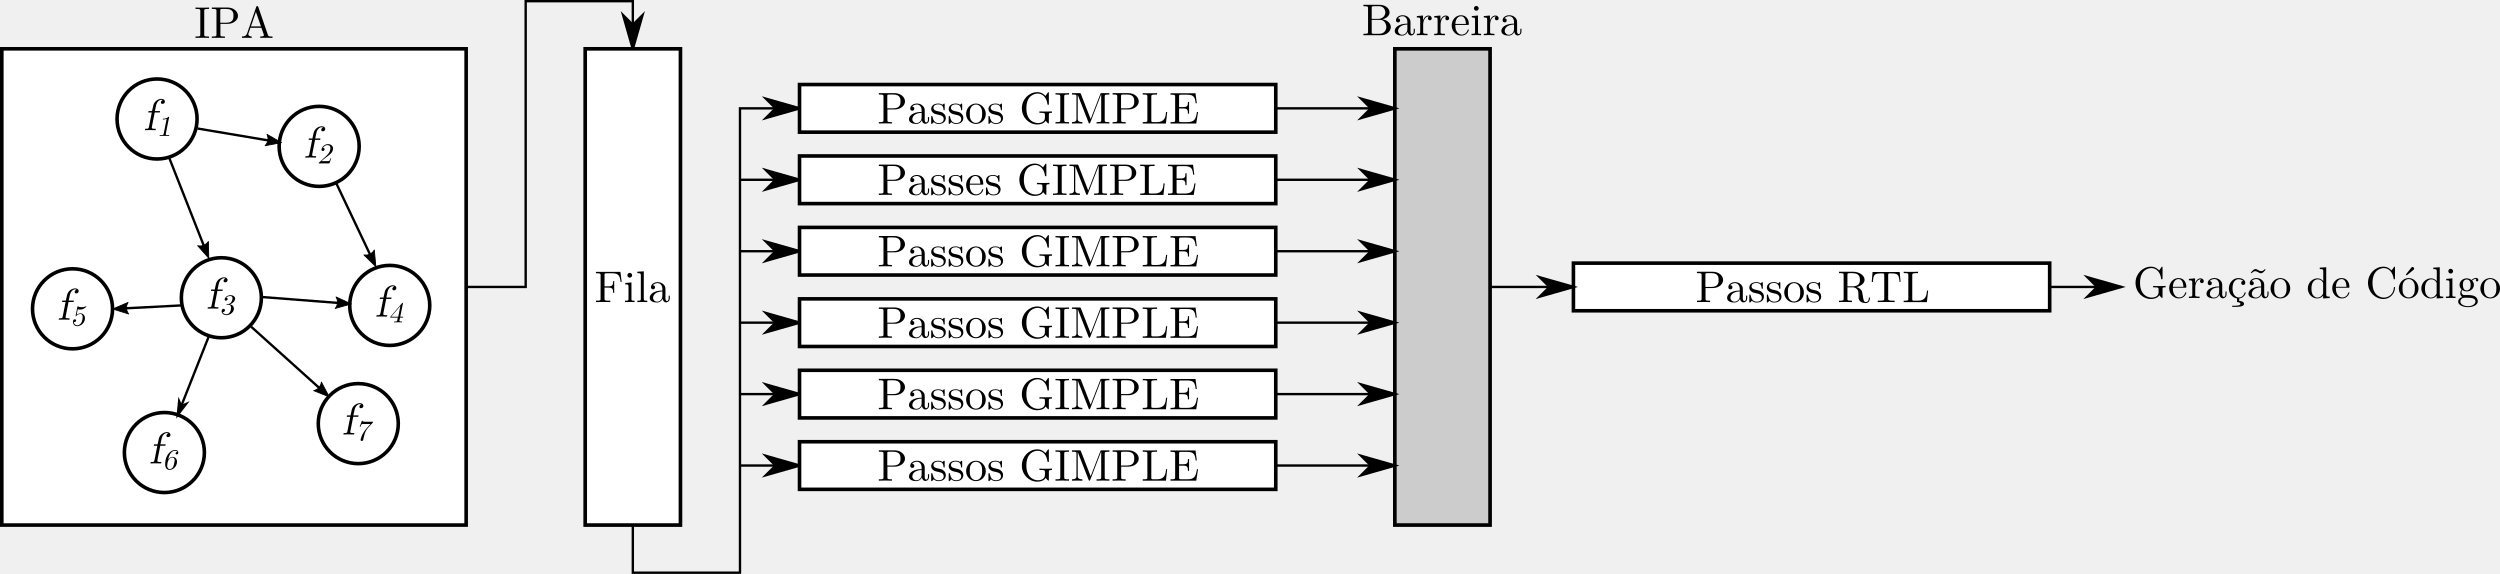
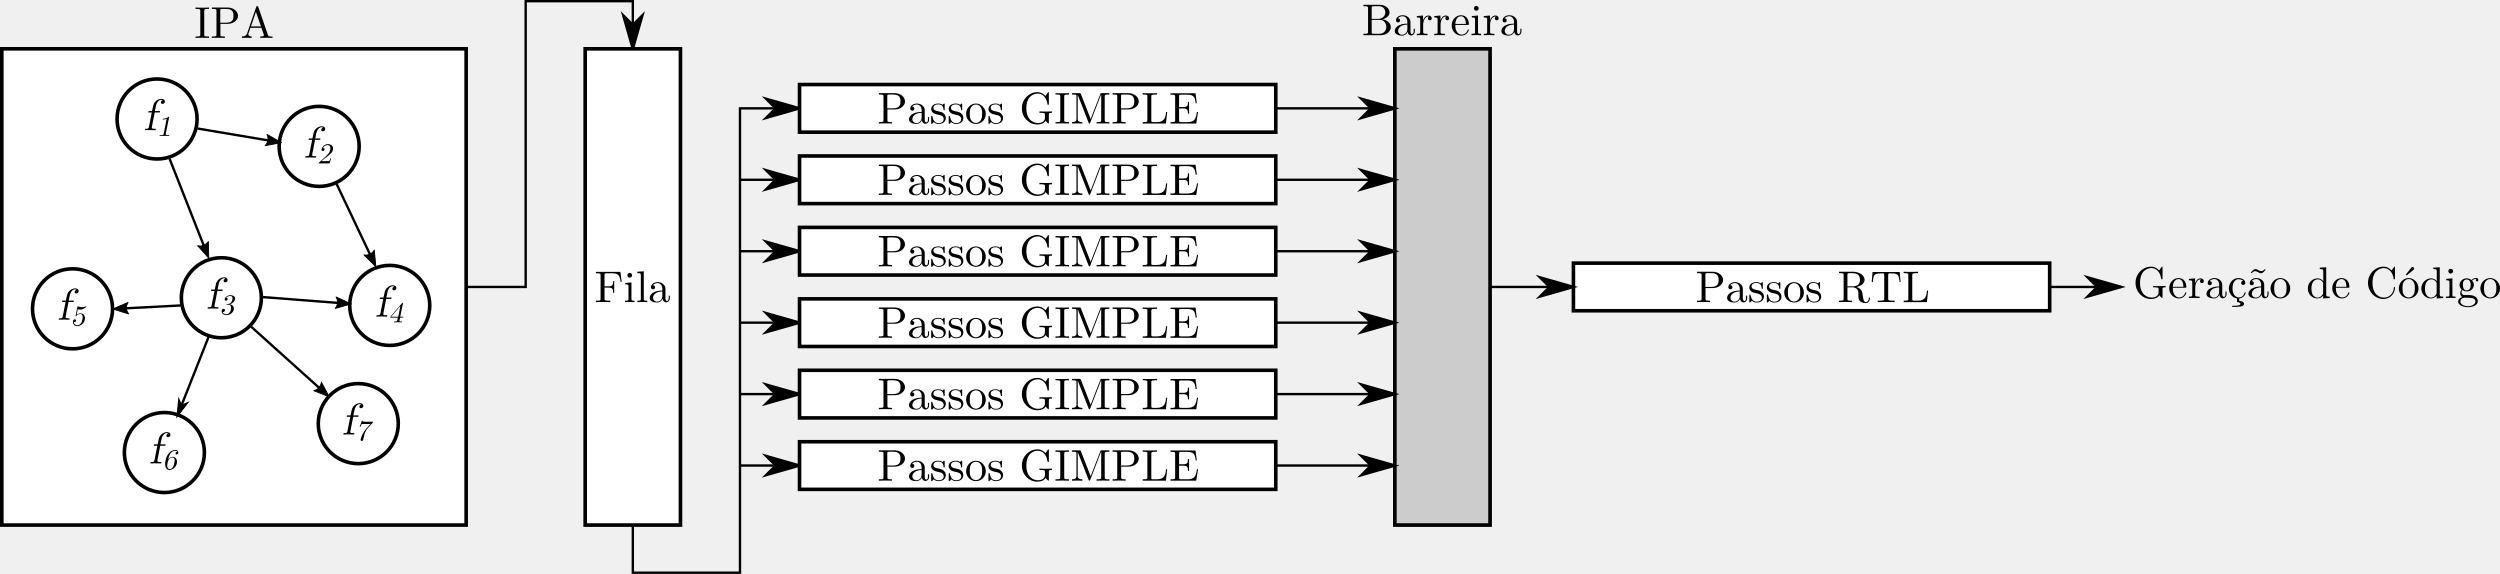
<svg xmlns="http://www.w3.org/2000/svg" width="277.778mm" height="63.765mm" viewBox="0 0 277.778 63.765" version="1.1" id="svg8">
  <defs id="defs2">
    <marker orient="auto" refY="0" refX="0" id="marker4514" style="overflow:visible">
      <path id="path4512" d="M 0,0 5,-5 -12.5,0 5,5 Z" style="fill:#000000;fill-opacity:1;fill-rule:evenodd;stroke:#000000;stroke-width:1pt;stroke-opacity:1" transform="matrix(-0.8,0,0,-0.8,-10,0)" />
    </marker>
    <marker orient="auto" refY="0" refX="0" id="marker3754" style="overflow:visible">
      <path id="path3752" d="M 0,0 5,-5 -12.5,0 5,5 Z" style="fill:#000000;fill-opacity:1;fill-rule:evenodd;stroke:#000000;stroke-width:1pt;stroke-opacity:1" transform="matrix(-0.8,0,0,-0.8,-10,0)" />
    </marker>
    <marker style="overflow:visible" id="marker3604" refX="0" refY="0" orient="auto">
      <path transform="matrix(-0.8,0,0,-0.8,-10,0)" style="fill:#000000;fill-opacity:1;fill-rule:evenodd;stroke:#000000;stroke-width:1pt;stroke-opacity:1" d="M 0,0 5,-5 -12.5,0 5,5 Z" id="path3602" />
    </marker>
    <marker style="overflow:visible" id="marker3474" refX="0" refY="0" orient="auto">
      <path transform="matrix(-0.8,0,0,-0.8,-10,0)" style="fill:#000000;fill-opacity:1;fill-rule:evenodd;stroke:#000000;stroke-width:1pt;stroke-opacity:1" d="M 0,0 5,-5 -12.5,0 5,5 Z" id="path3472" />
    </marker>
    <marker style="overflow:visible" id="marker3350" refX="0" refY="0" orient="auto">
      <path transform="matrix(-0.8,0,0,-0.8,-10,0)" style="fill:#000000;fill-opacity:1;fill-rule:evenodd;stroke:#000000;stroke-width:1pt;stroke-opacity:1" d="M 0,0 5,-5 -12.5,0 5,5 Z" id="path3348" />
    </marker>
    <marker style="overflow:visible" id="marker3232" refX="0" refY="0" orient="auto">
      <path transform="matrix(-0.8,0,0,-0.8,-10,0)" style="fill:#000000;fill-opacity:1;fill-rule:evenodd;stroke:#000000;stroke-width:1pt;stroke-opacity:1" d="M 0,0 5,-5 -12.5,0 5,5 Z" id="path3230" />
    </marker>
    <marker style="overflow:visible" id="marker3120" refX="0" refY="0" orient="auto">
      <path transform="matrix(-0.8,0,0,-0.8,-10,0)" style="fill:#000000;fill-opacity:1;fill-rule:evenodd;stroke:#000000;stroke-width:1pt;stroke-opacity:1" d="M 0,0 5,-5 -12.5,0 5,5 Z" id="path3118" />
    </marker>
    <marker style="overflow:visible" id="marker3014" refX="0" refY="0" orient="auto">
      <path transform="matrix(-0.8,0,0,-0.8,-10,0)" style="fill:#000000;fill-opacity:1;fill-rule:evenodd;stroke:#000000;stroke-width:1pt;stroke-opacity:1" d="M 0,0 5,-5 -12.5,0 5,5 Z" id="path3012" />
    </marker>
    <marker orient="auto" refY="0" refX="0" id="marker2844" style="overflow:visible">
      <path id="path2842" d="M 0,0 5,-5 -12.5,0 5,5 Z" style="fill:#000000;fill-opacity:1;fill-rule:evenodd;stroke:#000000;stroke-width:1pt;stroke-opacity:1" transform="matrix(-0.8,0,0,-0.8,-10,0)" />
    </marker>
    <marker orient="auto" refY="0" refX="0" id="marker2738" style="overflow:visible">
      <path id="path2736" d="M 0,0 5,-5 -12.5,0 5,5 Z" style="fill:#000000;fill-opacity:1;fill-rule:evenodd;stroke:#000000;stroke-width:1pt;stroke-opacity:1" transform="matrix(-0.8,0,0,-0.8,-10,0)" />
    </marker>
    <marker orient="auto" refY="0" refX="0" id="marker2638" style="overflow:visible">
      <path id="path2636" d="M 0,0 5,-5 -12.5,0 5,5 Z" style="fill:#000000;fill-opacity:1;fill-rule:evenodd;stroke:#000000;stroke-width:1pt;stroke-opacity:1" transform="matrix(-0.8,0,0,-0.8,-10,0)" />
    </marker>
    <marker orient="auto" refY="0" refX="0" id="marker2544" style="overflow:visible">
      <path id="path2542" d="M 0,0 5,-5 -12.5,0 5,5 Z" style="fill:#000000;fill-opacity:1;fill-rule:evenodd;stroke:#000000;stroke-width:1pt;stroke-opacity:1" transform="matrix(-0.8,0,0,-0.8,-10,0)" />
    </marker>
    <marker style="overflow:visible" id="marker2456" refX="0" refY="0" orient="auto">
      <path transform="matrix(-0.8,0,0,-0.8,-10,0)" style="fill:#000000;fill-opacity:1;fill-rule:evenodd;stroke:#000000;stroke-width:1pt;stroke-opacity:1" d="M 0,0 5,-5 -12.5,0 5,5 Z" id="path2454" />
    </marker>
    <marker style="overflow:visible" id="marker2374" refX="0" refY="0" orient="auto">
      <path transform="matrix(-0.8,0,0,-0.8,-10,0)" style="fill:#000000;fill-opacity:1;fill-rule:evenodd;stroke:#000000;stroke-width:1pt;stroke-opacity:1" d="M 0,0 5,-5 -12.5,0 5,5 Z" id="path2372" />
    </marker>
    <marker orient="auto" refY="0" refX="0" id="marker2286" style="overflow:visible">
      <path id="path2284" d="M 0,0 5,-5 -12.5,0 5,5 Z" style="fill:#000000;fill-opacity:1;fill-rule:evenodd;stroke:#000000;stroke-width:1pt;stroke-opacity:1" transform="matrix(-0.8,0,0,-0.8,-10,0)" />
    </marker>
    <marker style="overflow:visible" id="marker1523" refX="0" refY="0" orient="auto">
      <path transform="scale(-0.6)" d="M 8.719,4.034 -2.207,0.016 8.719,-4.002 c -1.745,2.372 -1.735,5.617 -6e-7,8.035 z" style="fill:#000000;fill-opacity:1;fill-rule:evenodd;stroke:#000000;stroke-width:0.625;stroke-linejoin:round;stroke-opacity:1" id="path1521" />
    </marker>
    <marker orient="auto" refY="0" refX="0" id="marker1465" style="overflow:visible">
      <path id="path1463" style="fill:#000000;fill-opacity:1;fill-rule:evenodd;stroke:#000000;stroke-width:0.625;stroke-linejoin:round;stroke-opacity:1" d="M 8.719,4.034 -2.207,0.016 8.719,-4.002 c -1.745,2.372 -1.735,5.617 -6e-7,8.035 z" transform="scale(-0.6)" />
    </marker>
    <marker orient="auto" refY="0" refX="0" id="marker1385" style="overflow:visible">
      <path id="path1383" style="fill:#000000;fill-opacity:1;fill-rule:evenodd;stroke:#000000;stroke-width:0.625;stroke-linejoin:round;stroke-opacity:1" d="M 8.719,4.034 -2.207,0.016 8.719,-4.002 c -1.745,2.372 -1.735,5.617 -6e-7,8.035 z" transform="scale(-0.6)" />
    </marker>
    <marker orient="auto" refY="0" refX="0" id="Arrow1Mend" style="overflow:visible">
      <path id="path875" d="M 0,0 5,-5 -12.5,0 5,5 Z" style="fill:#000000;fill-opacity:1;fill-rule:evenodd;stroke:#000000;stroke-width:1pt;stroke-opacity:1" transform="matrix(-0.4,0,0,-0.4,-4,0)" />
    </marker>
    <marker orient="auto" refY="0" refX="0" id="marker1297" style="overflow:visible">
      <path id="path1295" style="fill:#000000;fill-opacity:1;fill-rule:evenodd;stroke:#000000;stroke-width:0.625;stroke-linejoin:round;stroke-opacity:1" d="M 8.719,4.034 -2.207,0.016 8.719,-4.002 c -1.745,2.372 -1.735,5.617 -6e-7,8.035 z" transform="scale(-0.6)" />
    </marker>
    <marker orient="auto" refY="0" refX="0" id="marker1261" style="overflow:visible">
      <path id="path1259" style="fill:#000000;fill-opacity:1;fill-rule:evenodd;stroke:#000000;stroke-width:0.625;stroke-linejoin:round;stroke-opacity:1" d="M 8.719,4.034 -2.207,0.016 8.719,-4.002 c -1.745,2.372 -1.735,5.617 -6e-7,8.035 z" transform="scale(-0.6)" />
    </marker>
    <marker orient="auto" refY="0" refX="0" id="Arrow2Mend" style="overflow:visible">
      <path id="path893" style="fill:#000000;fill-opacity:1;fill-rule:evenodd;stroke:#000000;stroke-width:0.625;stroke-linejoin:round;stroke-opacity:1" d="M 8.719,4.034 -2.207,0.016 8.719,-4.002 c -1.745,2.372 -1.735,5.617 -6e-7,8.035 z" transform="scale(-0.6)" />
    </marker>
    <marker orient="auto" refY="0" refX="0" id="Arrow1Lend" style="overflow:visible">
      <path id="path869" d="M 0,0 5,-5 -12.5,0 5,5 Z" style="fill:#000000;fill-opacity:1;fill-rule:evenodd;stroke:#000000;stroke-width:1pt;stroke-opacity:1" transform="matrix(-0.8,0,0,-0.8,-10,0)" />
    </marker>
  </defs>
  <g id="layer2" transform="translate(-7.7375,-79.90917)">
    <rect style="fill:#ffffff;stroke:#000000;stroke-width:0.4;stroke-miterlimit:4;stroke-dasharray:none;stroke-dashoffset:0;stroke-opacity:1" id="rect1692" width="51.594" height="52.917" x="7.938" y="85.333" />
    <path style="fill:none;stroke:#000000;stroke-width:0.265;stroke-linecap:butt;stroke-linejoin:miter;stroke-miterlimit:4;stroke-dasharray:none;stroke-opacity:1;marker-end:url(#marker2286)" d="m 59.531,111.792 h 6.615 V 80.042 h 11.906 v 5.292" id="path2282" />
    <path style="fill:none;stroke:#000000;stroke-width:0.265px;stroke-linecap:butt;stroke-linejoin:miter;stroke-opacity:1;marker-end:url(#marker2374)" d="m 78.052,138.25 v 5.292 h 11.906 V 91.948 h 6.615" id="path2354" />
    <path style="fill:none;stroke:#000000;stroke-width:0.265px;stroke-linecap:butt;stroke-linejoin:miter;stroke-opacity:1;marker-end:url(#marker2456)" d="m 89.958,99.885 h 6.615" id="path2356" />
    <path style="fill:none;stroke:#000000;stroke-width:0.265px;stroke-linecap:butt;stroke-linejoin:miter;stroke-opacity:1;marker-end:url(#marker2544)" d="m 89.958,107.823 h 6.615" id="path2358" />
    <path style="fill:none;stroke:#000000;stroke-width:0.265px;stroke-linecap:butt;stroke-linejoin:miter;stroke-opacity:1;marker-end:url(#marker2638)" d="m 89.958,115.76 h 6.615" id="path2360" />
    <path style="fill:none;stroke:#000000;stroke-width:0.265px;stroke-linecap:butt;stroke-linejoin:miter;stroke-opacity:1;marker-end:url(#marker2738)" d="m 89.958,123.698 h 6.615" id="path2362" />
    <path style="fill:none;stroke:#000000;stroke-width:0.265px;stroke-linecap:butt;stroke-linejoin:miter;stroke-opacity:1;marker-end:url(#marker2844)" d="m 89.958,131.635 h 6.615" id="path2364" />
    <rect style="fill:#ffffff;stroke:#000000;stroke-width:0.4;stroke-miterlimit:4;stroke-dasharray:none;stroke-dashoffset:0;stroke-opacity:1" id="rect1941-6" width="52.917" height="5.292" x="182.562" y="109.146" />
    <text xml:space="preserve" style="font-style:normal;font-variant:normal;font-weight:normal;font-stretch:normal;font-size:4.939px;line-height:1.25;font-family:'Latin Modern Math';-inkscape-font-specification:'Latin Modern Math';letter-spacing:0px;word-spacing:0px;fill:#000000;fill-opacity:1;stroke:none;stroke-width:0.265" x="196.118" y="113.478" id="text2001-1-93">
      <tspan id="tspan1999-8-7" x="196.118" y="113.478" style="stroke-width:0.265">Passos RTL</tspan>
    </text>
    <rect style="fill:#cccccc;stroke:#000000;stroke-width:0.405;stroke-miterlimit:4;stroke-dasharray:none;stroke-dashoffset:0;stroke-opacity:1" id="rect1943-4" width="10.583" height="52.917" x="162.719" y="85.333" />
    <text xml:space="preserve" style="font-style:normal;font-variant:normal;font-weight:normal;font-stretch:normal;font-size:4.939px;line-height:1.25;font-family:'Latin Modern Math';-inkscape-font-specification:'Latin Modern Math';letter-spacing:0px;word-spacing:0px;fill:#000000;fill-opacity:1;stroke:none;stroke-width:0.265" x="159.055" y="83.821" id="text2992">
      <tspan id="tspan2990" x="159.055" y="83.821" style="stroke-width:0.265">Barreira</tspan>
    </text>
    <path style="fill:none;stroke:#000000;stroke-width:0.265px;stroke-linecap:butt;stroke-linejoin:miter;stroke-opacity:1;marker-end:url(#marker3474)" d="m 149.49,91.948 h 13.229" id="path2994" />
    <path style="fill:none;stroke:#000000;stroke-width:0.265px;stroke-linecap:butt;stroke-linejoin:miter;stroke-opacity:1;marker-end:url(#marker3350)" d="m 149.49,99.885 h 13.229" id="path2996" />
    <path style="fill:none;stroke:#000000;stroke-width:0.265px;stroke-linecap:butt;stroke-linejoin:miter;stroke-opacity:1;marker-end:url(#marker3232)" d="m 149.49,107.823 h 13.229" id="path2998" />
    <path style="fill:none;stroke:#000000;stroke-width:0.265px;stroke-linecap:butt;stroke-linejoin:miter;stroke-opacity:1;marker-end:url(#marker3120)" d="m 149.49,115.76 h 13.229" id="path3000" />
    <path style="fill:none;stroke:#000000;stroke-width:0.265px;stroke-linecap:butt;stroke-linejoin:miter;stroke-opacity:1;marker-end:url(#marker3014)" d="m 149.49,123.698 h 13.229" id="path3002" />
    <path style="fill:none;stroke:#000000;stroke-width:0.265px;stroke-linecap:butt;stroke-linejoin:miter;stroke-opacity:1;marker-end:url(#marker3604)" d="m 149.49,131.635 h 13.229" id="path3004" />
    <path style="fill:none;stroke:#000000;stroke-width:0.265px;stroke-linecap:butt;stroke-linejoin:miter;stroke-opacity:1;marker-end:url(#marker3754)" d="m 173.302,111.792 h 9.26" id="path3744" />
    <text xml:space="preserve" style="font-style:normal;font-variant:normal;font-weight:normal;font-stretch:normal;font-size:4.939px;line-height:1.25;font-family:'Latin Modern Math';-inkscape-font-specification:'Latin Modern Math';letter-spacing:0px;word-spacing:0px;fill:#000000;fill-opacity:1;stroke:none;stroke-width:0.265" x="244.74" y="113.024" id="text4502">
      <tspan id="tspan4500" x="244.74" y="113.024" style="stroke-width:0.265">Geração de Código</tspan>
    </text>
    <path style="fill:none;stroke:#000000;stroke-width:0.265px;stroke-linecap:butt;stroke-linejoin:miter;stroke-opacity:1;marker-end:url(#marker4514)" d="m 235.479,111.792 h 7.938" id="path4504" />
  </g>
  <g id="layer1" transform="translate(-7.7375,-79.90917)">
    <circle style="fill:#ffffff;stroke:#000000;stroke-width:0.4;stroke-miterlimit:4;stroke-dasharray:none;stroke-dashoffset:0;stroke-opacity:1" id="path819-35" cx="25.189" cy="93.13" r="4.446" />
    <path style="fill:none;stroke:#000000;stroke-width:0.265px;stroke-linecap:butt;stroke-linejoin:miter;stroke-opacity:1;marker-end:url(#Arrow2Mend)" d="m 26.458,97.24 4.343,11.025" id="path864" />
    <circle style="fill:#ffffff;stroke:#000000;stroke-width:0.4;stroke-miterlimit:4;stroke-dasharray:none;stroke-dashoffset:0;stroke-opacity:1" id="path819-35-6" cx="32.333" cy="112.993" r="4.446" />
    <circle style="fill:#ffffff;stroke:#000000;stroke-width:0.4;stroke-miterlimit:4;stroke-dasharray:none;stroke-dashoffset:0;stroke-opacity:1" id="path819-35-6-2" cx="43.199" cy="96.173" r="4.446" />
    <circle style="fill:#ffffff;stroke:#000000;stroke-width:0.4;stroke-miterlimit:4;stroke-dasharray:none;stroke-dashoffset:0;stroke-opacity:1" id="path819-35-6-9" cx="15.796" cy="114.222" r="4.446" />
    <circle style="fill:#ffffff;stroke:#000000;stroke-width:0.4;stroke-miterlimit:4;stroke-dasharray:none;stroke-dashoffset:0;stroke-opacity:1" id="path819-35-6-1" cx="47.546" cy="126.978" r="4.446" />
    <circle style="fill:#ffffff;stroke:#000000;stroke-width:0.4;stroke-miterlimit:4;stroke-dasharray:none;stroke-dashoffset:0;stroke-opacity:1" id="path819-35-6-27" cx="51.042" cy="113.844" r="4.446" />
    <circle style="fill:#ffffff;stroke:#000000;stroke-width:0.4;stroke-miterlimit:4;stroke-dasharray:none;stroke-dashoffset:0;stroke-opacity:1" id="path819-35-6-0" cx="26.002" cy="130.191" r="4.446" />
    <path style="fill:none;stroke:#000000;stroke-width:0.265px;stroke-linecap:butt;stroke-linejoin:miter;stroke-opacity:1;marker-end:url(#marker1261)" d="m 29.687,94.189 8.977,1.512" id="path1257" />
    <path style="fill:none;stroke:#000000;stroke-width:0.265px;stroke-linecap:butt;stroke-linejoin:miter;stroke-opacity:1;marker-end:url(#marker1297)" d="m 27.891,113.844 -7.276,0.378" id="path1293" />
    <path style="fill:none;stroke:#000000;stroke-width:0.265px;stroke-linecap:butt;stroke-linejoin:miter;stroke-opacity:1;marker-end:url(#Arrow1Mend)" d="m 30.915,117.34 -3.402,8.599" id="path1335" />
    <path style="fill:none;stroke:#000000;stroke-width:0.265px;stroke-linecap:butt;stroke-linejoin:miter;stroke-opacity:1;marker-end:url(#marker1385)" d="M 35.64,116.206 44.05,123.766" id="path1381" />
    <path style="fill:none;stroke:#000000;stroke-width:0.265px;stroke-linecap:butt;stroke-linejoin:miter;stroke-opacity:1;marker-end:url(#marker1523)" d="m 36.679,112.899 9.733,0.756" id="path1459" />
    <path style="fill:none;stroke:#000000;stroke-width:0.265px;stroke-linecap:butt;stroke-linejoin:miter;stroke-opacity:1;marker-end:url(#marker1465)" d="m 44.995,100.048 4.347,9.166" id="path1461" />
    <text xml:space="preserve" style="font-style:normal;font-variant:normal;font-weight:normal;font-stretch:normal;font-size:4.939px;line-height:1.25;font-family:'Latin Modern Math';-inkscape-font-specification:'Latin Modern Math';letter-spacing:0px;word-spacing:0px;fill:#000000;fill-opacity:1;stroke:none;stroke-width:0.265" x="29.319" y="84.121" id="text1903">
      <tspan id="tspan1901" x="29.319" y="84.121" style="stroke-width:0.265">IPA</tspan>
    </text>
    <rect style="fill:#ffffff;stroke:#000000;stroke-width:0.4;stroke-miterlimit:4;stroke-dasharray:none;stroke-dashoffset:0;stroke-opacity:1" id="rect1941" width="52.917" height="5.292" x="96.573" y="89.302" />
    <rect style="fill:#ffffff;stroke:#000000;stroke-width:0.405;stroke-miterlimit:4;stroke-dasharray:none;stroke-dashoffset:0;stroke-opacity:1" id="rect1943" width="10.583" height="52.917" x="72.76" y="85.333" />
    <text xml:space="preserve" style="font-style:normal;font-variant:normal;font-weight:normal;font-stretch:normal;font-size:4.939px;line-height:1.25;font-family:'Latin Modern Math';-inkscape-font-specification:'Latin Modern Math';letter-spacing:0px;word-spacing:0px;fill:#000000;fill-opacity:1;stroke:none;stroke-width:0.265" x="105.215" y="93.635" id="text2001-1">
      <tspan id="tspan1999-8" x="105.215" y="93.635" style="stroke-width:0.265">Passos GIMPLE</tspan>
    </text>
    <rect style="fill:#ffffff;stroke:#000000;stroke-width:0.4;stroke-miterlimit:4;stroke-dasharray:none;stroke-dashoffset:0;stroke-opacity:1" id="rect1941-5" width="52.917" height="5.292" x="96.573" y="128.99" />
    <text xml:space="preserve" style="font-style:normal;font-variant:normal;font-weight:normal;font-stretch:normal;font-size:4.939px;line-height:1.25;font-family:'Latin Modern Math';-inkscape-font-specification:'Latin Modern Math';letter-spacing:0px;word-spacing:0px;fill:#000000;fill-opacity:1;stroke:none;stroke-width:0.265" x="105.215" y="133.322" id="text2001-1-9">
      <tspan id="tspan1999-8-2" x="105.215" y="133.322" style="stroke-width:0.265">Passos GIMPLE</tspan>
    </text>
    <rect style="fill:#ffffff;stroke:#000000;stroke-width:0.4;stroke-miterlimit:4;stroke-dasharray:none;stroke-dashoffset:0;stroke-opacity:1" id="rect1941-5-2" width="52.917" height="5.292" x="96.573" y="121.052" />
    <text xml:space="preserve" style="font-style:normal;font-variant:normal;font-weight:normal;font-stretch:normal;font-size:4.939px;line-height:1.25;font-family:'Latin Modern Math';-inkscape-font-specification:'Latin Modern Math';letter-spacing:0px;word-spacing:0px;fill:#000000;fill-opacity:1;stroke:none;stroke-width:0.265" x="105.215" y="125.385" id="text2001-1-9-8">
      <tspan id="tspan1999-8-2-9" x="105.215" y="125.385" style="stroke-width:0.265">Passos GIMPLE</tspan>
    </text>
    <rect style="fill:#ffffff;stroke:#000000;stroke-width:0.4;stroke-miterlimit:4;stroke-dasharray:none;stroke-dashoffset:0;stroke-opacity:1" id="rect1941-5-7" width="52.917" height="5.292" x="96.573" y="113.115" />
    <text xml:space="preserve" style="font-style:normal;font-variant:normal;font-weight:normal;font-stretch:normal;font-size:4.939px;line-height:1.25;font-family:'Latin Modern Math';-inkscape-font-specification:'Latin Modern Math';letter-spacing:0px;word-spacing:0px;fill:#000000;fill-opacity:1;stroke:none;stroke-width:0.265" x="105.215" y="117.447" id="text2001-1-9-3">
      <tspan id="tspan1999-8-2-6" x="105.215" y="117.447" style="stroke-width:0.265">Passos GIMPLE</tspan>
    </text>
    <rect style="fill:#ffffff;stroke:#000000;stroke-width:0.4;stroke-miterlimit:4;stroke-dasharray:none;stroke-dashoffset:0;stroke-opacity:1" id="rect1941-5-1" width="52.917" height="5.292" x="96.573" y="105.177" />
    <text xml:space="preserve" style="font-style:normal;font-variant:normal;font-weight:normal;font-stretch:normal;font-size:4.939px;line-height:1.25;font-family:'Latin Modern Math';-inkscape-font-specification:'Latin Modern Math';letter-spacing:0px;word-spacing:0px;fill:#000000;fill-opacity:1;stroke:none;stroke-width:0.265" x="105.215" y="109.51" id="text2001-1-9-2">
      <tspan id="tspan1999-8-2-93" x="105.215" y="109.51" style="stroke-width:0.265">Passos GIMPLE</tspan>
    </text>
    <rect style="fill:#ffffff;stroke:#000000;stroke-width:0.4;stroke-miterlimit:4;stroke-dasharray:none;stroke-dashoffset:0;stroke-opacity:1" id="rect1941-5-19" width="52.917" height="5.292" x="96.573" y="97.24" />
    <text xml:space="preserve" style="font-style:normal;font-variant:normal;font-weight:normal;font-stretch:normal;font-size:4.939px;line-height:1.25;font-family:'Latin Modern Math';-inkscape-font-specification:'Latin Modern Math';letter-spacing:0px;word-spacing:0px;fill:#000000;fill-opacity:1;stroke:none;stroke-width:0.265" x="105.215" y="101.572" id="text2001-1-9-4">
-       <tspan id="tspan1999-8-2-7" x="105.215" y="101.572" style="stroke-width:0.265">Passes GIMPLE</tspan>
+       <tspan id="tspan1999-8-2-7" x="105.215" y="101.572" style="stroke-width:0.265">Passos GIMPLE</tspan>
    </text>
    <text xml:space="preserve" style="font-style:normal;font-variant:normal;font-weight:normal;font-stretch:normal;font-size:4.939px;line-height:1.25;font-family:'Latin Modern Math';-inkscape-font-specification:'Latin Modern Math';letter-spacing:0px;word-spacing:0px;fill:#000000;fill-opacity:1;stroke:none;stroke-width:0.265" x="73.797" y="113.478" id="text2140">
      <tspan id="tspan2138" x="73.797" y="113.478" style="stroke-width:0.265">Fila</tspan>
    </text>
    <text xml:space="preserve" style="font-style:normal;font-variant:normal;font-weight:normal;font-stretch:normal;font-size:4.939px;line-height:1.25;font-family:'Latin Modern Math';-inkscape-font-specification:'Latin Modern Math';letter-spacing:0px;word-spacing:0px;fill:#000000;fill-opacity:1;stroke:none;stroke-width:0.265" x="23.665" y="94.377" id="text2144">
      <tspan id="tspan2142" x="23.665" y="94.377" style="font-style:italic;stroke-width:0.265">f<tspan style="font-size:65%;baseline-shift:sub" id="tspan2146">1</tspan>
      </tspan>
    </text>
    <text xml:space="preserve" style="font-style:normal;font-variant:normal;font-weight:normal;font-stretch:normal;font-size:4.939px;line-height:1.25;font-family:'Latin Modern Math';-inkscape-font-specification:'Latin Modern Math';letter-spacing:0px;word-spacing:0px;fill:#000000;fill-opacity:1;stroke:none;stroke-width:0.265" x="41.48" y="97.421" id="text2144-8">
      <tspan id="tspan2142-4" x="41.48" y="97.421" style="font-style:italic;stroke-width:0.265">f<tspan style="font-size:65%;baseline-shift:sub" id="tspan2169">2</tspan>
      </tspan>
    </text>
    <text xml:space="preserve" style="font-style:normal;font-variant:normal;font-weight:normal;font-stretch:normal;font-size:4.939px;line-height:1.25;font-family:'Latin Modern Math';-inkscape-font-specification:'Latin Modern Math';letter-spacing:0px;word-spacing:0px;fill:#000000;fill-opacity:1;stroke:none;stroke-width:0.265" x="14.086" y="115.434" id="text2144-0">
      <tspan id="tspan2142-3" x="14.086" y="115.434" style="font-style:italic;stroke-width:0.265">f<tspan style="font-size:65%;baseline-shift:sub" id="tspan2249">5</tspan>
      </tspan>
    </text>
    <text xml:space="preserve" style="font-style:normal;font-variant:normal;font-weight:normal;font-stretch:normal;font-size:4.939px;line-height:1.25;font-family:'Latin Modern Math';-inkscape-font-specification:'Latin Modern Math';letter-spacing:0px;word-spacing:0px;fill:#000000;fill-opacity:1;stroke:none;stroke-width:0.265" x="30.628" y="114.205" id="text2144-1">
      <tspan id="tspan2142-0" x="30.628" y="114.205" style="font-style:italic;stroke-width:0.265">f<tspan style="font-size:65%;baseline-shift:sub" id="tspan2245">3</tspan>
      </tspan>
    </text>
    <text xml:space="preserve" style="font-style:normal;font-variant:normal;font-weight:normal;font-stretch:normal;font-size:4.939px;line-height:1.25;font-family:'Latin Modern Math';-inkscape-font-specification:'Latin Modern Math';letter-spacing:0px;word-spacing:0px;fill:#000000;fill-opacity:1;stroke:none;stroke-width:0.265" x="49.383" y="115.091" id="text2144-3">
      <tspan id="tspan2142-2" x="49.383" y="115.091" style="font-style:italic;stroke-width:0.265">f<tspan style="font-size:65%;baseline-shift:sub" id="tspan2247">4</tspan>
      </tspan>
    </text>
    <text xml:space="preserve" style="font-style:normal;font-variant:normal;font-weight:normal;font-stretch:normal;font-size:4.939px;line-height:1.25;font-family:'Latin Modern Math';-inkscape-font-specification:'Latin Modern Math';letter-spacing:0px;word-spacing:0px;fill:#000000;fill-opacity:1;stroke:none;stroke-width:0.265" x="45.719" y="128.19" id="text2144-6">
      <tspan id="tspan2142-1" x="45.719" y="128.19" style="font-style:italic;stroke-width:0.265">f<tspan style="font-size:65%;baseline-shift:sub" id="tspan2253">7</tspan>
      </tspan>
    </text>
    <text xml:space="preserve" style="font-style:normal;font-variant:normal;font-weight:normal;font-stretch:normal;font-size:4.939px;line-height:1.25;font-family:'Latin Modern Math';-inkscape-font-specification:'Latin Modern Math';letter-spacing:0px;word-spacing:0px;fill:#000000;fill-opacity:1;stroke:none;stroke-width:0.265" x="24.283" y="131.403" id="text2144-5">
      <tspan id="tspan2142-47" x="24.283" y="131.403" style="font-style:italic;stroke-width:0.265">f<tspan style="font-size:65%;baseline-shift:sub" id="tspan2251">6</tspan>
      </tspan>
    </text>
  </g>
</svg>
